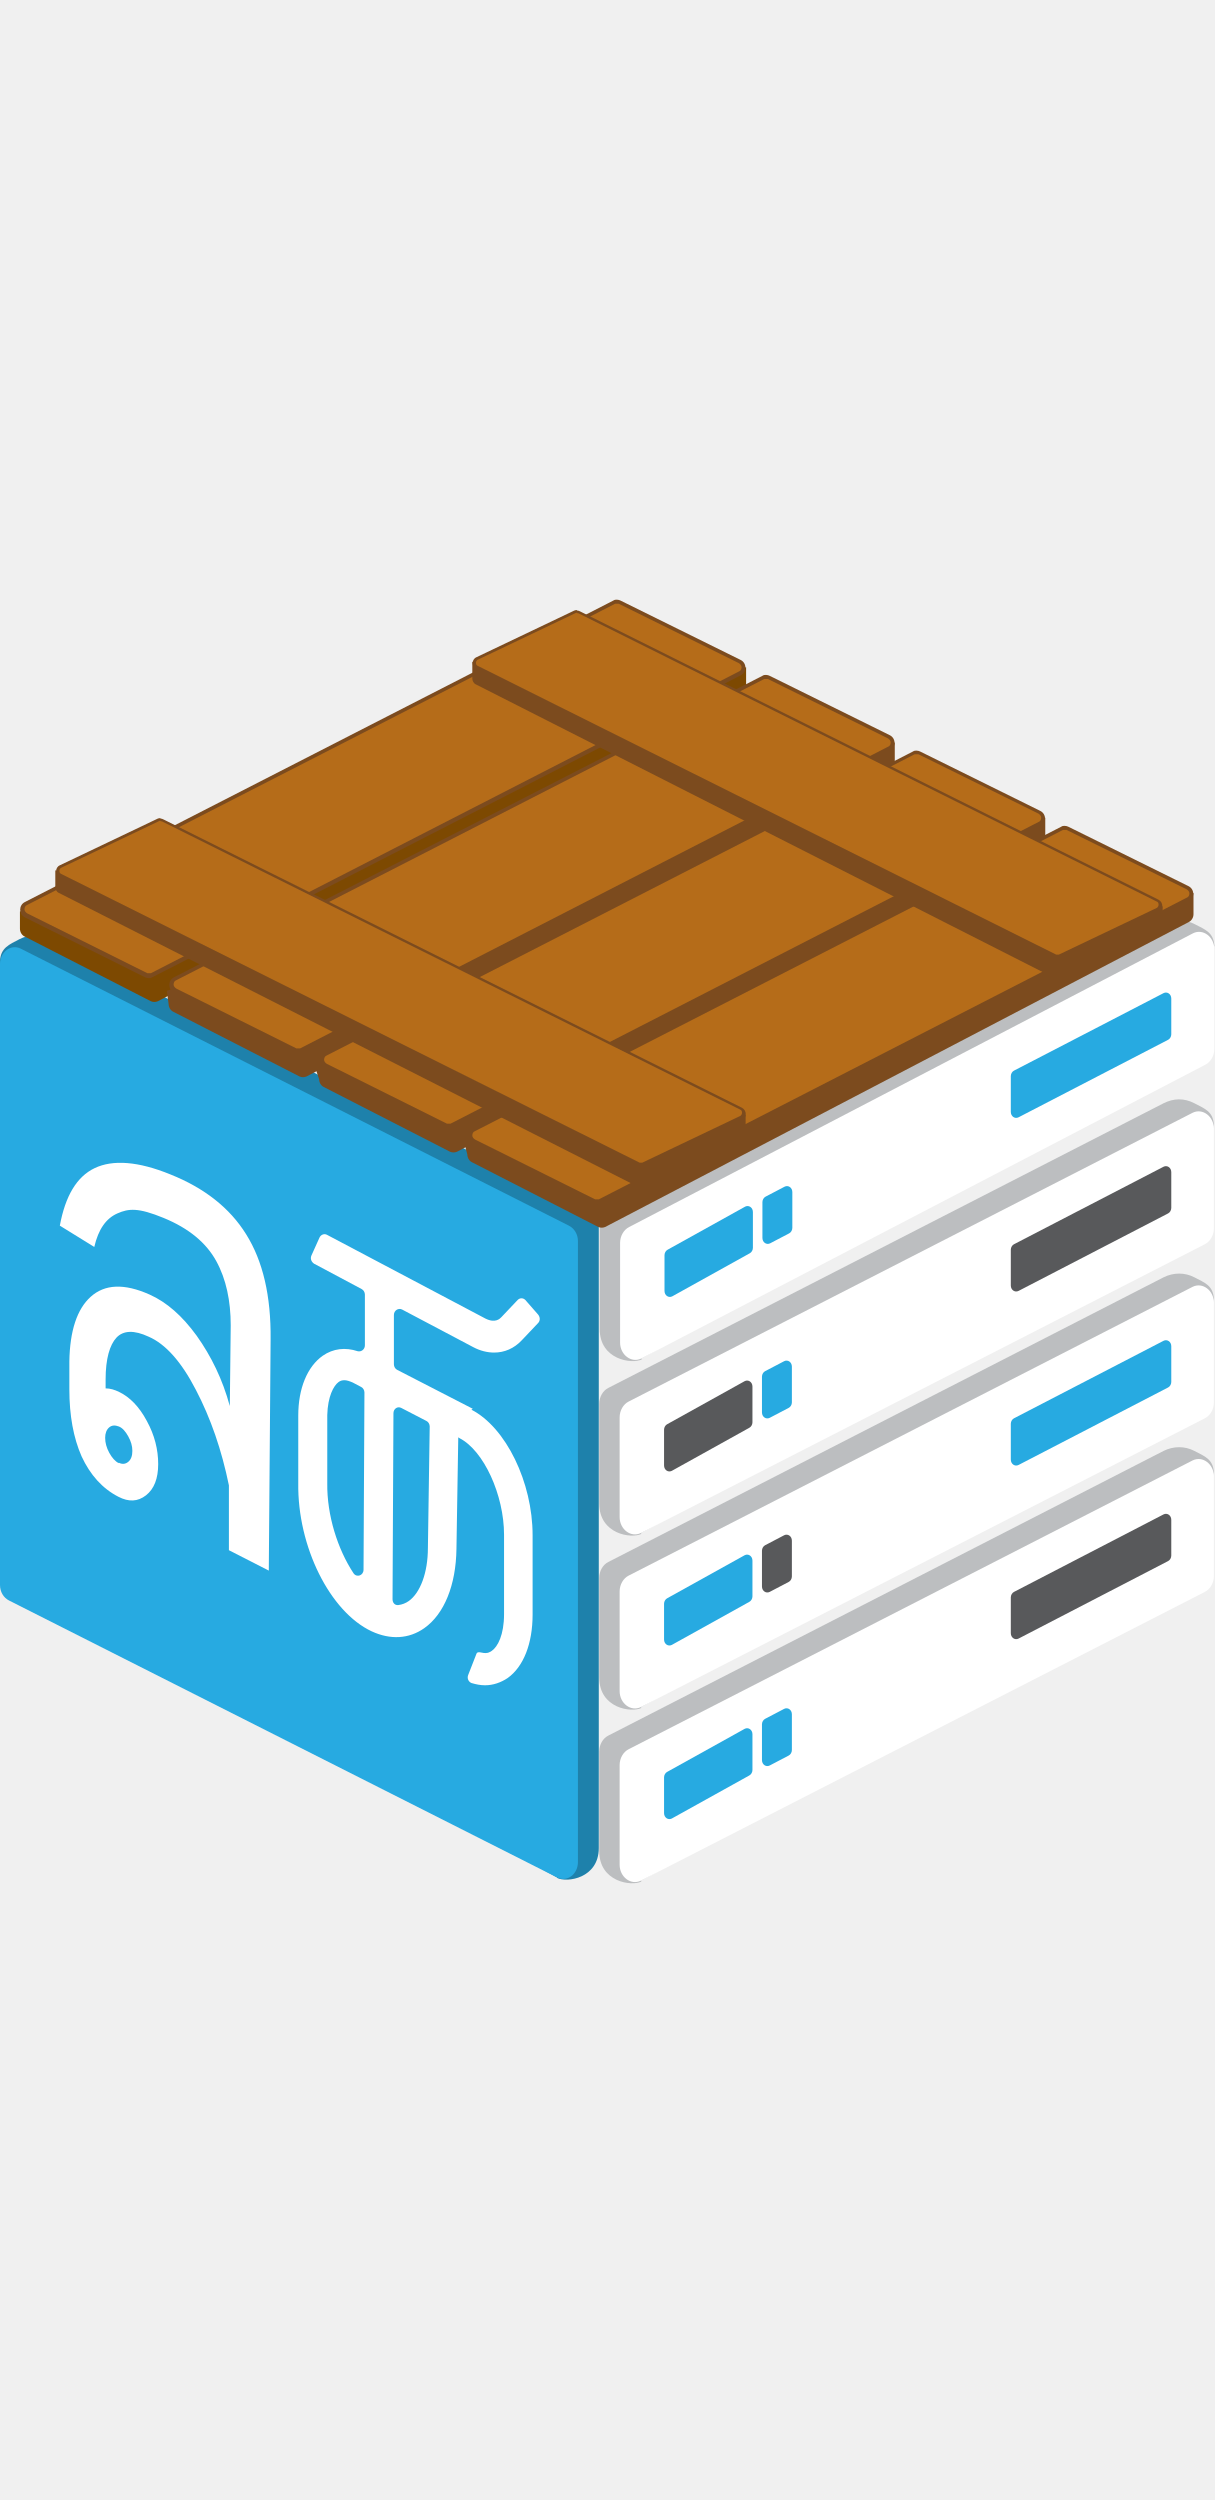
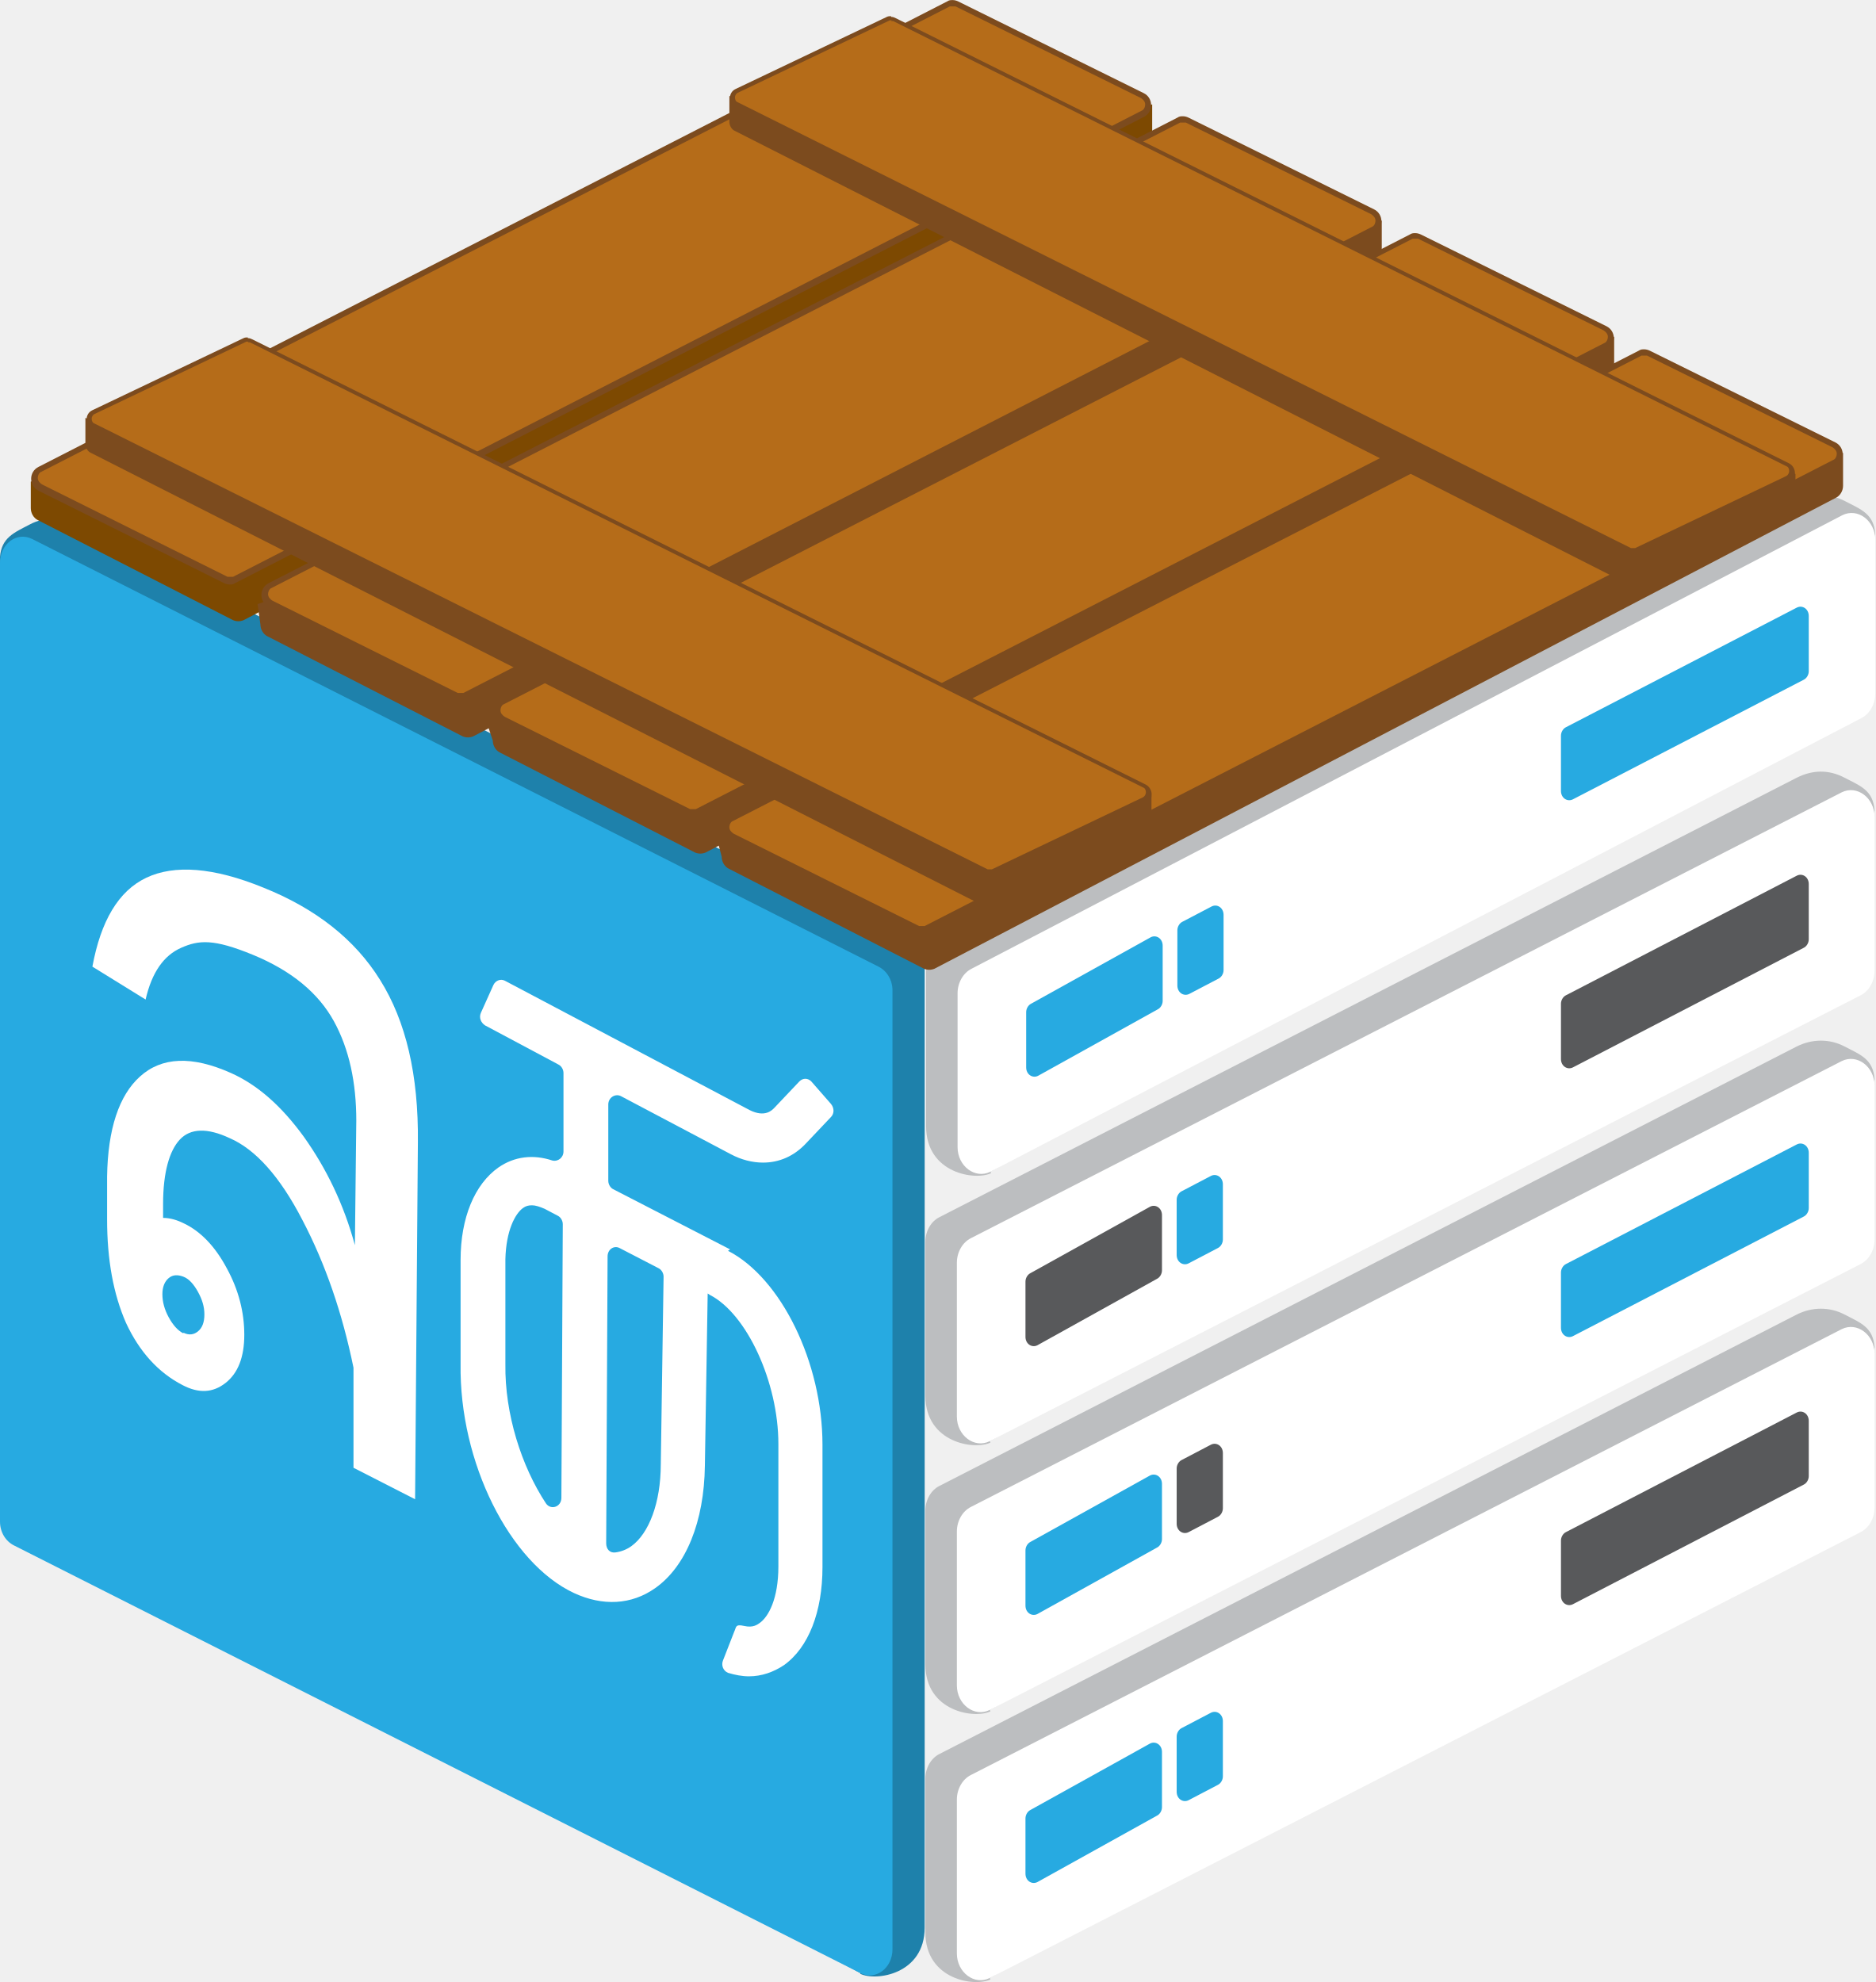
- <svg xmlns="http://www.w3.org/2000/svg" version="1.1" viewBox="0 -35 70.882 145.925">
+ <svg xmlns="http://www.w3.org/2000/svg" version="1.1" viewBox="0 0 70.882 74.925">
  <g transform="translate(-50.535 -89.429)">
    <g transform="matrix(.26458 0 0 .26458 32.517 194.47)" stroke-width="0px">
      <path class="cls-6" d="m209.6-229.6 119.8-67.9c1.2-0.6 2-2 2-3.5l4.6-19.7c-0.2-2.9-2-3.5-4.3-4.7-2.1-1.1-4.6-1.1-6.8 0l-122.5 63.8c-1.2 0.6-2 2-2 3.5v22c0 6.8 7.1 7.8 9.3 6.7z" fill="#bcbec0" />
      <path class="cls-10" d="m209.6-229.6 124.4-64.8c1.2-0.6 2-2 2-3.5v-22c0-2.7-2.5-4.6-4.7-3.5l-124.4 64.8c-1.2 0.6-2 2-2 3.5v22c0 2.7 2.5 4.6 4.7 3.5z" fill="#fff" />
      <path class="cls-9" d="m216.4-243.3 17.1-9.5c0.4-0.2 0.7-0.7 0.7-1.2v-7.9c0-1-0.9-1.6-1.7-1.2l-17.1 9.5c-0.4 0.2-0.7 0.7-0.7 1.2v7.9c0 1 0.9 1.6 1.7 1.2z" fill="#27aae1" />
      <path class="cls-6" d="m209.5-191.1 119.8-66.9c1.2-0.6 2-2 2-3.5l4.6-19.7c-0.2-2.9-2-3.5-4.3-4.7s-4.6-1.1-6.8 0l-122.5 62.8c-1.2 0.6-2 2-2 3.5v22c0 6.8 7.1 7.8 9.3 6.7z" fill="#bcbec0" />
      <path class="cls-10" d="m209.5-191.1 124.4-63.7c1.2-0.6 2-2 2-3.5v-22c0-2.7-2.5-4.6-4.7-3.5l-124.4 63.7c-1.2 0.6-2 2-2 3.5v22c0 2.7 2.5 4.6 4.7 3.5z" fill="#fff" />
      <path class="cls-7" d="m216.3-204.8 17.1-9.5c0.4-0.2 0.7-0.7 0.7-1.2v-7.9c0-1-0.9-1.6-1.7-1.2l-17.1 9.5c-0.4 0.2-0.7 0.7-0.7 1.2v7.9c0 1 0.9 1.6 1.7 1.2z" fill="#58595b" />
      <path class="cls-6" d="m209.5-152.7 119.8-66.9c1.2-0.6 2-2 2-3.5l4.6-19.7c-0.2-2.9-2-3.5-4.3-4.7-2.1-1.1-4.6-1.1-6.8 0l-122.5 62.8c-1.2 0.6-2 2-2 3.5v22c0 6.8 7.1 7.8 9.3 6.7z" fill="#bcbec0" />
      <path class="cls-10" d="m209.5-152.7 124.4-63.7c1.2-0.6 2-2 2-3.5v-22c0-2.7-2.5-4.6-4.7-3.5l-124.4 63.7c-1.2 0.6-2 2-2 3.5v22c0 2.7 2.5 4.6 4.7 3.5z" fill="#fff" />
      <path class="cls-9" d="m216.3-166.4 17.1-9.5c0.4-0.2 0.7-0.7 0.7-1.2v-7.9c0-1-0.9-1.6-1.7-1.2l-17.1 9.5c-0.4 0.2-0.7 0.7-0.7 1.2v7.9c0 1 0.9 1.6 1.7 1.2z" fill="#27aae1" />
      <path class="cls-6" d="m209.5-114.4 119.8-66.9c1.2-0.6 2-2 2-3.5l4.6-19.7c-0.2-2.9-2-3.5-4.3-4.7-2.1-1.1-4.6-1.1-6.8 0l-122.5 62.8c-1.2 0.6-2 2-2 3.5v22c0 6.8 7.1 7.8 9.3 6.7z" fill="#bcbec0" />
      <path class="cls-10" d="m209.5-114.4 124.4-63.7c1.2-0.6 2-2 2-3.5v-22c0-2.7-2.5-4.6-4.7-3.5l-124.4 63.7c-1.2 0.6-2 2-2 3.5v22c0 2.7 2.5 4.6 4.7 3.5z" fill="#fff" />
      <g fill="#27aae1">
        <path class="cls-9" d="m216.3-128.1 17.1-9.5c0.4-0.2 0.7-0.7 0.7-1.2v-7.9c0-1-0.9-1.6-1.7-1.2l-17.1 9.5c-0.4 0.2-0.7 0.7-0.7 1.2v7.9c0 1 0.9 1.6 1.7 1.2z" />
        <path class="cls-9" d="m238-255 4.2-2.2c0.4-0.2 0.7-0.7 0.7-1.2v-7.9c0-1-0.9-1.6-1.7-1.2l-4.2 2.2c-0.4 0.2-0.7 0.7-0.7 1.2v7.9c0 1 0.9 1.6 1.7 1.2z" />
        <path class="cls-9" d="m237.9-216.5 4.2-2.2c0.4-0.2 0.7-0.7 0.7-1.2v-7.9c0-1-0.9-1.6-1.7-1.2l-4.2 2.2c-0.4 0.2-0.7 0.7-0.7 1.2v7.9c0 1 0.9 1.6 1.7 1.2z" />
      </g>
      <path class="cls-7" d="m237.9-178.1 4.2-2.2c0.4-0.2 0.7-0.7 0.7-1.2v-7.9c0-1-0.9-1.6-1.7-1.2l-4.2 2.2c-0.4 0.2-0.7 0.7-0.7 1.2v7.9c0 1 0.9 1.6 1.7 1.2z" fill="#58595b" />
      <path class="cls-9" d="m237.9-139.8 4.2-2.2c0.4-0.2 0.7-0.7 0.7-1.2v-7.9c0-1-0.9-1.6-1.7-1.2l-4.2 2.2c-0.4 0.2-0.7 0.7-0.7 1.2v7.9c0 1 0.9 1.6 1.7 1.2z" fill="#27aae1" />
      <path class="cls-7" d="m292.8-244.5 33-17.1c0.4-0.2 0.7-0.7 0.7-1.2v-7.9c0-1-0.9-1.6-1.7-1.2l-33 17.1c-0.4 0.2-0.7 0.7-0.7 1.2v7.9c0 1 0.9 1.6 1.7 1.2z" fill="#58595b" />
      <path class="cls-9" d="m292.8-206.1 33-17.1c0.4-0.2 0.7-0.7 0.7-1.2v-7.9c0-1-0.9-1.6-1.7-1.2l-33 17.1c-0.4 0.2-0.7 0.7-0.7 1.2v7.9c0 1 0.9 1.6 1.7 1.2z" fill="#27aae1" />
      <path class="cls-9" d="m292.8-282.8 33-17.1c0.4-0.2 0.7-0.7 0.7-1.2v-7.9c0-1-0.9-1.6-1.7-1.2l-33 17.1c-0.4 0.2-0.7 0.7-0.7 1.2v7.9c0 1 0.9 1.6 1.7 1.2z" fill="#27aae1" />
      <path class="cls-7" d="m292.8-167.8 33-17.1c0.4-0.2 0.7-0.7 0.7-1.2v-7.9c0-1-0.9-1.6-1.7-1.2l-33 17.1c-0.4 0.2-0.7 0.7-0.7 1.2v7.9c0 1 0.9 1.6 1.7 1.2z" fill="#58595b" />
      <path class="cls-8" d="m191-115.1-116.4-64.2c-1.2-0.6-2-1.9-2-3.4l-4.5-134.7c0.2-2.8 2-3.5 4.3-4.7 2.1-1.1 4.6-1.1 6.7 0l119.1 60.2c1.2 0.6 2 1.9 2 3.4v136.9c0 6.7-7 7.7-9.2 6.6z" fill="#1e81ab" />
      <path class="cls-9" d="m191-115.1-120.9-61.1c-1.2-0.6-2-1.9-2-3.4v-137c0-2.7 2.4-4.5 4.6-3.4l120.9 61.1c1.2 0.6 2 1.9 2 3.4v137c0 2.7-2.4 4.5-4.6 3.4z" fill="#27aae1" />
      <path class="cls-3" d="m72.5-328.2v3.8c0 0.7 0.4 1.4 1 1.7l27.9 14.3c0.5 0.2 1 0.2 1.5 0l128.8-67.3c0.6-0.3 1-1 1-1.7v-4.7" fill="#7d4901" />
      <path class="cls-5" d="m100.9-313.9c-0.2 0-0.4 0-0.6-0.1l-26.5-13.2c-0.5-0.2-0.8-0.7-0.8-1.3s0.3-1.1 0.8-1.3l129.8-66.5c0.2 0 0.4-0.1 0.6-0.1s0.4 0 0.6 0.1l26.5 13.1c0.5 0.2 0.8 0.7 0.8 1.3s-0.3 1.1-0.8 1.3l-129.8 66.6c-0.2 0-0.4 0.1-0.6 0.1z" fill="#b56c19" />
      <path class="cls-1" d="m204.2-396.1h0.4l26.5 13.1c0.3 0.2 0.6 0.5 0.6 0.9s-0.2 0.8-0.5 0.9l-129.8 66.6h-0.4-0.4l-26.5-13.2c-0.3-0.2-0.6-0.5-0.6-0.9s0.2-0.8 0.5-0.9l129.8-66.5h0.4m0-0.9c-0.3 0-0.5 0-0.8 0.2l-129.8 66.5c-1.4 0.7-1.4 2.7 0 3.4l26.5 13.2c0.2 0.1 0.5 0.2 0.8 0.2s0.5 0 0.8-0.2l129.8-66.6c1.4-0.7 1.4-2.7 0-3.4l-26.5-13.1c-0.2-0.1-0.5-0.2-0.8-0.2z" fill="#7c4b1e" />
      <path class="cls-1" d="m104.9-310.7 0.4 2.9c0 0.7 0.4 1.4 1 1.7l27.9 14.3c0.5 0.2 1 0.2 1.5 0l128.8-67.3c0.6-0.3 1-1 1-1.7v-4.7" fill="#7c4b1e" />
      <path class="cls-5" d="m133.7-297.3c-0.2 0-0.4 0-0.6-0.1l-26.5-13.2c-0.5-0.2-0.8-0.7-0.8-1.3s0.3-1.1 0.8-1.3l129.8-66.5c0.2 0 0.4-0.1 0.6-0.1s0.4 0 0.6 0.1l26.5 13.1c0.5 0.2 0.8 0.7 0.8 1.3s-0.3 1.1-0.8 1.3l-129.8 66.6c-0.2 0-0.4 0.1-0.6 0.1z" fill="#b56c19" />
      <path class="cls-1" d="m237.1-379.5h0.4l26.5 13.1c0.3 0.2 0.6 0.5 0.6 0.9s-0.2 0.8-0.5 0.9l-129.8 66.6h-0.4-0.4l-26.5-13.2c-0.3-0.2-0.6-0.5-0.6-0.9s0.2-0.8 0.5-0.9l129.8-66.5h0.4m0-0.9c-0.3 0-0.5 0-0.8 0.2l-129.8 66.5c-1.4 0.7-1.4 2.7 0 3.4l26.5 13.2c0.2 0.1 0.5 0.2 0.8 0.2s0.5 0 0.8-0.2l129.8-66.6c1.4-0.7 1.4-2.7 0-3.4l-26.5-13.1c-0.2-0.1-0.5-0.2-0.8-0.2z" fill="#7c4b1e" />
      <path class="cls-1" d="m137.5-294.2 1 3c0 0.7 0.4 1.4 1 1.7l27.9 14.3c0.5 0.2 1 0.2 1.5 0l128.8-67.3c0.6-0.3 1-1 1-1.7v-4.7" fill="#7c4b1e" />
      <path class="cls-5" d="m166.9-280.7c-0.2 0-0.4 0-0.6-0.1l-26.5-13.2c-0.5-0.2-0.8-0.7-0.8-1.3s0.3-1.1 0.8-1.3l129.8-66.5c0.2 0 0.4-0.1 0.6-0.1s0.4 0 0.6 0.1l26.5 13.1c0.5 0.2 0.8 0.7 0.8 1.3s-0.3 1.1-0.8 1.3l-129.8 66.6c-0.2 0-0.4 0.1-0.6 0.1z" fill="#b56c19" />
      <path class="cls-1" d="m270.3-362.9h0.4l26.5 13.1c0.3 0.2 0.6 0.5 0.6 0.9s-0.2 0.8-0.5 0.9l-129.8 66.6h-0.4-0.4l-26.5-13.2c-0.3-0.2-0.6-0.5-0.6-0.9s0.2-0.8 0.5-0.9l129.8-66.5h0.4m0-0.8c-0.3 0-0.5 0-0.8 0.2l-129.8 66.5c-1.4 0.7-1.4 2.7 0 3.4l26.5 13.2c0.2 0.1 0.5 0.2 0.8 0.2s0.5 0 0.8-0.2l129.8-66.6c1.4-0.7 1.4-2.7 0-3.4l-26.5-13.1c-0.2-0.1-0.5-0.2-0.8-0.2z" fill="#7c4b1e" />
      <path class="cls-1" d="m170.5-277.3 0.7 2.7c0 0.7 0.4 1.4 1 1.7l27.9 14.3c0.5 0.2 1 0.2 1.5 0l128.8-67.3c0.6-0.3 1-1 1-1.7v-4.7" fill="#7c4b1e" />
      <path class="cls-5" d="m199.6-264c-0.2 0-0.4 0-0.6-0.1l-26.5-13.2c-0.5-0.2-0.8-0.7-0.8-1.3s0.3-1.1 0.8-1.3l129.8-66.5c0.2 0 0.4-0.1 0.6-0.1s0.4 0 0.6 0.1l26.5 13.1c0.5 0.2 0.8 0.7 0.8 1.3s-0.3 1.1-0.8 1.3l-129.8 66.6c-0.2 0-0.4 0.1-0.6 0.1z" fill="#b56c19" />
      <path class="cls-1" d="m303-346.2h0.4l26.5 13.1c0.3 0.2 0.6 0.5 0.6 0.9s-0.2 0.8-0.5 0.9l-129.8 66.6h-0.4-0.4l-26.5-13.2c-0.3-0.2-0.6-0.5-0.6-0.9s0.2-0.8 0.5-0.9l129.8-66.5h0.4m0-0.9c-0.3 0-0.5 0-0.8 0.2l-129.8 66.5c-1.4 0.7-1.4 2.7 0 3.4l26.5 13.2c0.2 0.1 0.5 0.2 0.8 0.2s0.5 0 0.8-0.2l129.8-66.6c1.4-0.7 1.4-2.7 0-3.4l-26.5-13.1c-0.2-0.1-0.5-0.2-0.8-0.2z" fill="#7c4b1e" />
      <path class="cls-7" d="m187.8-392.5" fill="#58595b" />
      <path class="cls-7" d="m187.8-389.9" fill="#58595b" />
      <path class="cls-1" d="m232.6-283.3v2.9c0 0.6-0.3 1.1-0.8 1.3l-22.8 11.1c-0.4 0.2-0.9 0.2-1.2 0l-126.7-64.3c-0.5-0.2-0.8-0.8-0.8-1.3v-3.7" fill="#7c4b1e" />
      <path class="cls-5" d="m209.5-272.2c-0.2 0-0.3 0-0.5-0.1l-127.6-63.7c-0.4-0.2-0.6-0.6-0.6-1s0.2-0.8 0.6-1l21.6-10.3c0.2 0 0.3-0.1 0.5-0.1s0.3 0 0.5 0.1l127.6 63.6c0.4 0.2 0.6 0.6 0.6 1s-0.2 0.8-0.6 1l-21.6 10.3c-0.2 0-0.3 0.1-0.5 0.1z" fill="#b56c19" />
      <path class="cls-1" d="m103.5-348.1h0.3l127.6 63.6c0.3 0.1 0.4 0.4 0.4 0.7s-0.2 0.6-0.4 0.7l-21.6 10.3h-0.3-0.3l-127.6-63.7c-0.3-0.1-0.4-0.4-0.4-0.7s0.2-0.6 0.5-0.7l21.6-10.3h0.3m-0.1-0.6c-0.2 0-0.4 0-0.6 0.1l-21.6 10.3c-1.1 0.5-1.1 2.1 0 2.7l127.6 63.7c0.2 0.1 0.4 0.2 0.7 0.2s0.4 0 0.6-0.1l21.6-10.3c1.1-0.5 1.1-2.1 0-2.7l-127.6-63.6c-0.2-0.1-0.4-0.2-0.7-0.2z" fill="#7c4b1e" />
      <path class="cls-1" d="m324.6-329.3v2.9c0 0.6-0.3 1.1-0.8 1.3l-22.8 11.1c-0.4 0.2-0.9 0.2-1.2 0l-126.7-64.3c-0.5-0.2-0.8-0.8-0.8-1.3v-3.7" fill="#7c4b1e" />
      <path class="cls-5" d="m301.4-318.1c-0.2 0-0.3 0-0.5-0.1l-127.6-63.7c-0.4-0.2-0.6-0.6-0.6-1s0.2-0.8 0.6-1l21.6-10.3c0.2 0 0.3-0.1 0.5-0.1s0.3 0 0.5 0.1l127.6 63.6c0.4 0.2 0.6 0.6 0.6 1s-0.2 0.8-0.6 1l-21.6 10.3c-0.2 0-0.3 0.1-0.5 0.1z" fill="#b56c19" />
      <path class="cls-1" d="m195.4-394h0.3l127.6 63.6c0.3 0.1 0.4 0.4 0.4 0.7s-0.2 0.6-0.4 0.7l-21.6 10.3h-0.3-0.3l-127.6-63.7c-0.3-0.1-0.4-0.4-0.4-0.7s0.2-0.6 0.5-0.7l21.6-10.3h0.3m-0.1-0.6c-0.2 0-0.4 0-0.6 0.1l-21.6 10.3c-1.1 0.5-1.1 2.1 0 2.7l127.6 63.7c0.2 0.1 0.4 0.2 0.7 0.2s0.4 0 0.6-0.1l21.6-10.3c1.1-0.5 1.1-2.1 0-2.7l-127.6-63.6c-0.2-0.1-0.4-0.2-0.7-0.2z" fill="#7c4b1e" />
      <path class="cls-10" d="m172.4-218.5-16.7-8.6c-0.4-0.2-0.7-0.7-0.7-1.2v-10.9c0-1 1-1.6 1.8-1.2l15.7 8.3c1.5 0.8 3.1 1.2 4.6 1.2 2.3 0 4.4-0.9 6.1-2.7l3.6-3.8c0.5-0.5 0.5-1.3 0-1.9l-2.8-3.2c-0.5-0.5-1.2-0.5-1.7 0l-3.6 3.8c-0.3 0.3-1.3 1.4-3.5 0.3l-35-18.5c-0.6-0.3-1.3 0-1.6 0.6l-1.8 4c-0.3 0.7 0 1.4 0.6 1.8l10.5 5.6c0.4 0.2 0.7 0.7 0.7 1.2v11.2c0 0.9-0.8 1.5-1.6 1.3-2.7-0.9-5.4-0.6-7.7 1-3.4 2.4-5.4 7.2-5.4 13.2v14.9c-0.2 14 7 28.4 16.2 32.7 4.1 1.9 8.2 1.7 11.6-0.7 4.4-3.1 7-9.5 7.1-17.5l0.4-24.6 0.3 0.2c5.3 2.7 9.8 12.5 9.8 21.3v17.5c0 4.6-1.4 7.2-2.7 8.1-0.3 0.2-0.9 0.7-2.2 0.4s-1.1 0.2-1.4 0.8l-1.6 4.1c-0.3 0.7 0 1.5 0.7 1.8 1 0.3 2 0.5 3 0.5 1.8 0 3.5-0.6 5-1.6 3.5-2.5 5.5-7.6 5.5-14v-17.5c0-11.7-5.9-23.8-13.5-27.7zm-32.1 16.3v-14.9c0.1-4.1 1.4-6.5 2.5-7.3 0.4-0.3 0.8-0.4 1.3-0.4s1.1 0.2 1.8 0.5l1.9 1c0.4 0.2 0.7 0.7 0.7 1.2l-0.2 39.1c0 1.3-1.5 1.8-2.2 0.8-3.5-5.3-5.9-12.8-5.8-19.9zm22.2 14.4c0 5.5-1.7 9.9-4.2 11.7-0.7 0.5-1.5 0.8-2.3 0.9s-1.3-0.5-1.3-1.3l0.2-41c0-1 0.9-1.6 1.7-1.2l5.6 2.9c0.4 0.2 0.7 0.7 0.7 1.2l-0.4 26.9z" fill="#fff" />
      <path class="cls-10" d="m127.4-182.8-8.8-4.5v-14.3c-1.6-7.8-4-14.8-7.3-21.1-3.2-6.2-6.7-10.1-10.4-11.7-3.2-1.5-5.6-1.4-7.1 0.2s-2.4 4.7-2.4 9.2v2c1 0 2 0.3 3 0.8 2.3 1.1 4.4 3.2 6.1 6.4 1.7 3.1 2.5 6.3 2.5 9.5s-0.9 5.5-2.7 6.9-3.8 1.5-6.1 0.3c-3.5-1.8-6.2-4.8-8.1-8.9-1.8-4.1-2.7-9-2.7-14.8v-6.1c0.1-6.8 1.7-11.6 4.7-14.3 3.1-2.8 7.4-3 13-0.5 3.8 1.7 7.2 4.7 10.4 9.1 3.2 4.5 5.7 9.6 7.3 15.5l0.2-17.8c0-5.4-1-10.2-3.2-14.2s-6-7.2-11.6-9.5-7.7-2.1-10.2-1-4.2 3.5-5.1 7.4l-7.6-4.7c1.2-6.5 3.7-10.8 7.7-12.7s9.6-1.5 16.7 1.4c7.5 3 13.1 7.4 16.7 13.2 3.7 5.9 5.5 13.6 5.4 23.2l-0.4 51.1zm-33.1-23.8c0.8 0.4 1.5 0.3 2.1-0.2s0.9-1.3 0.9-2.4-0.3-2.1-0.9-3.2-1.3-1.9-2.1-2.2-1.5-0.3-2.1 0.2-0.9 1.3-0.9 2.3c0 1.1 0.3 2.2 0.9 3.3s1.3 1.9 2.1 2.3z" fill="#fff" />
    </g>
  </g>
</svg>
